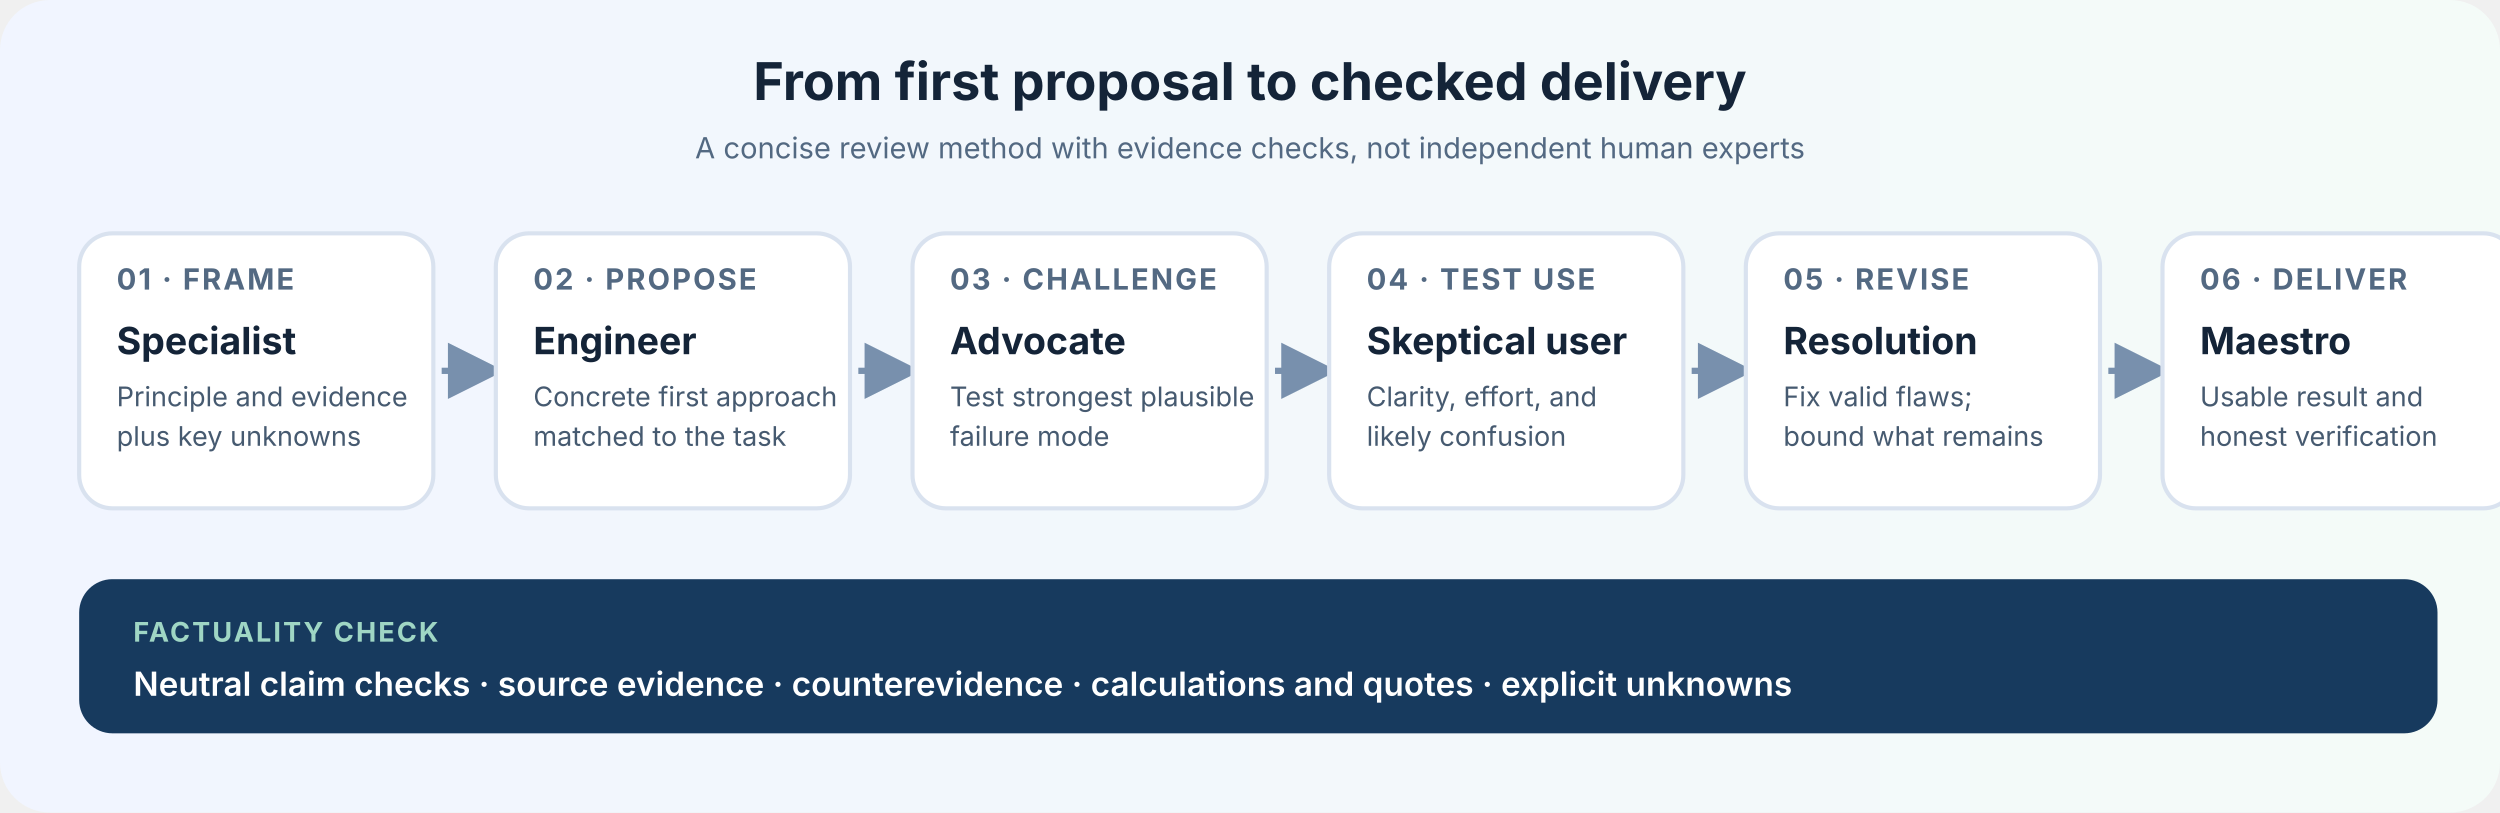
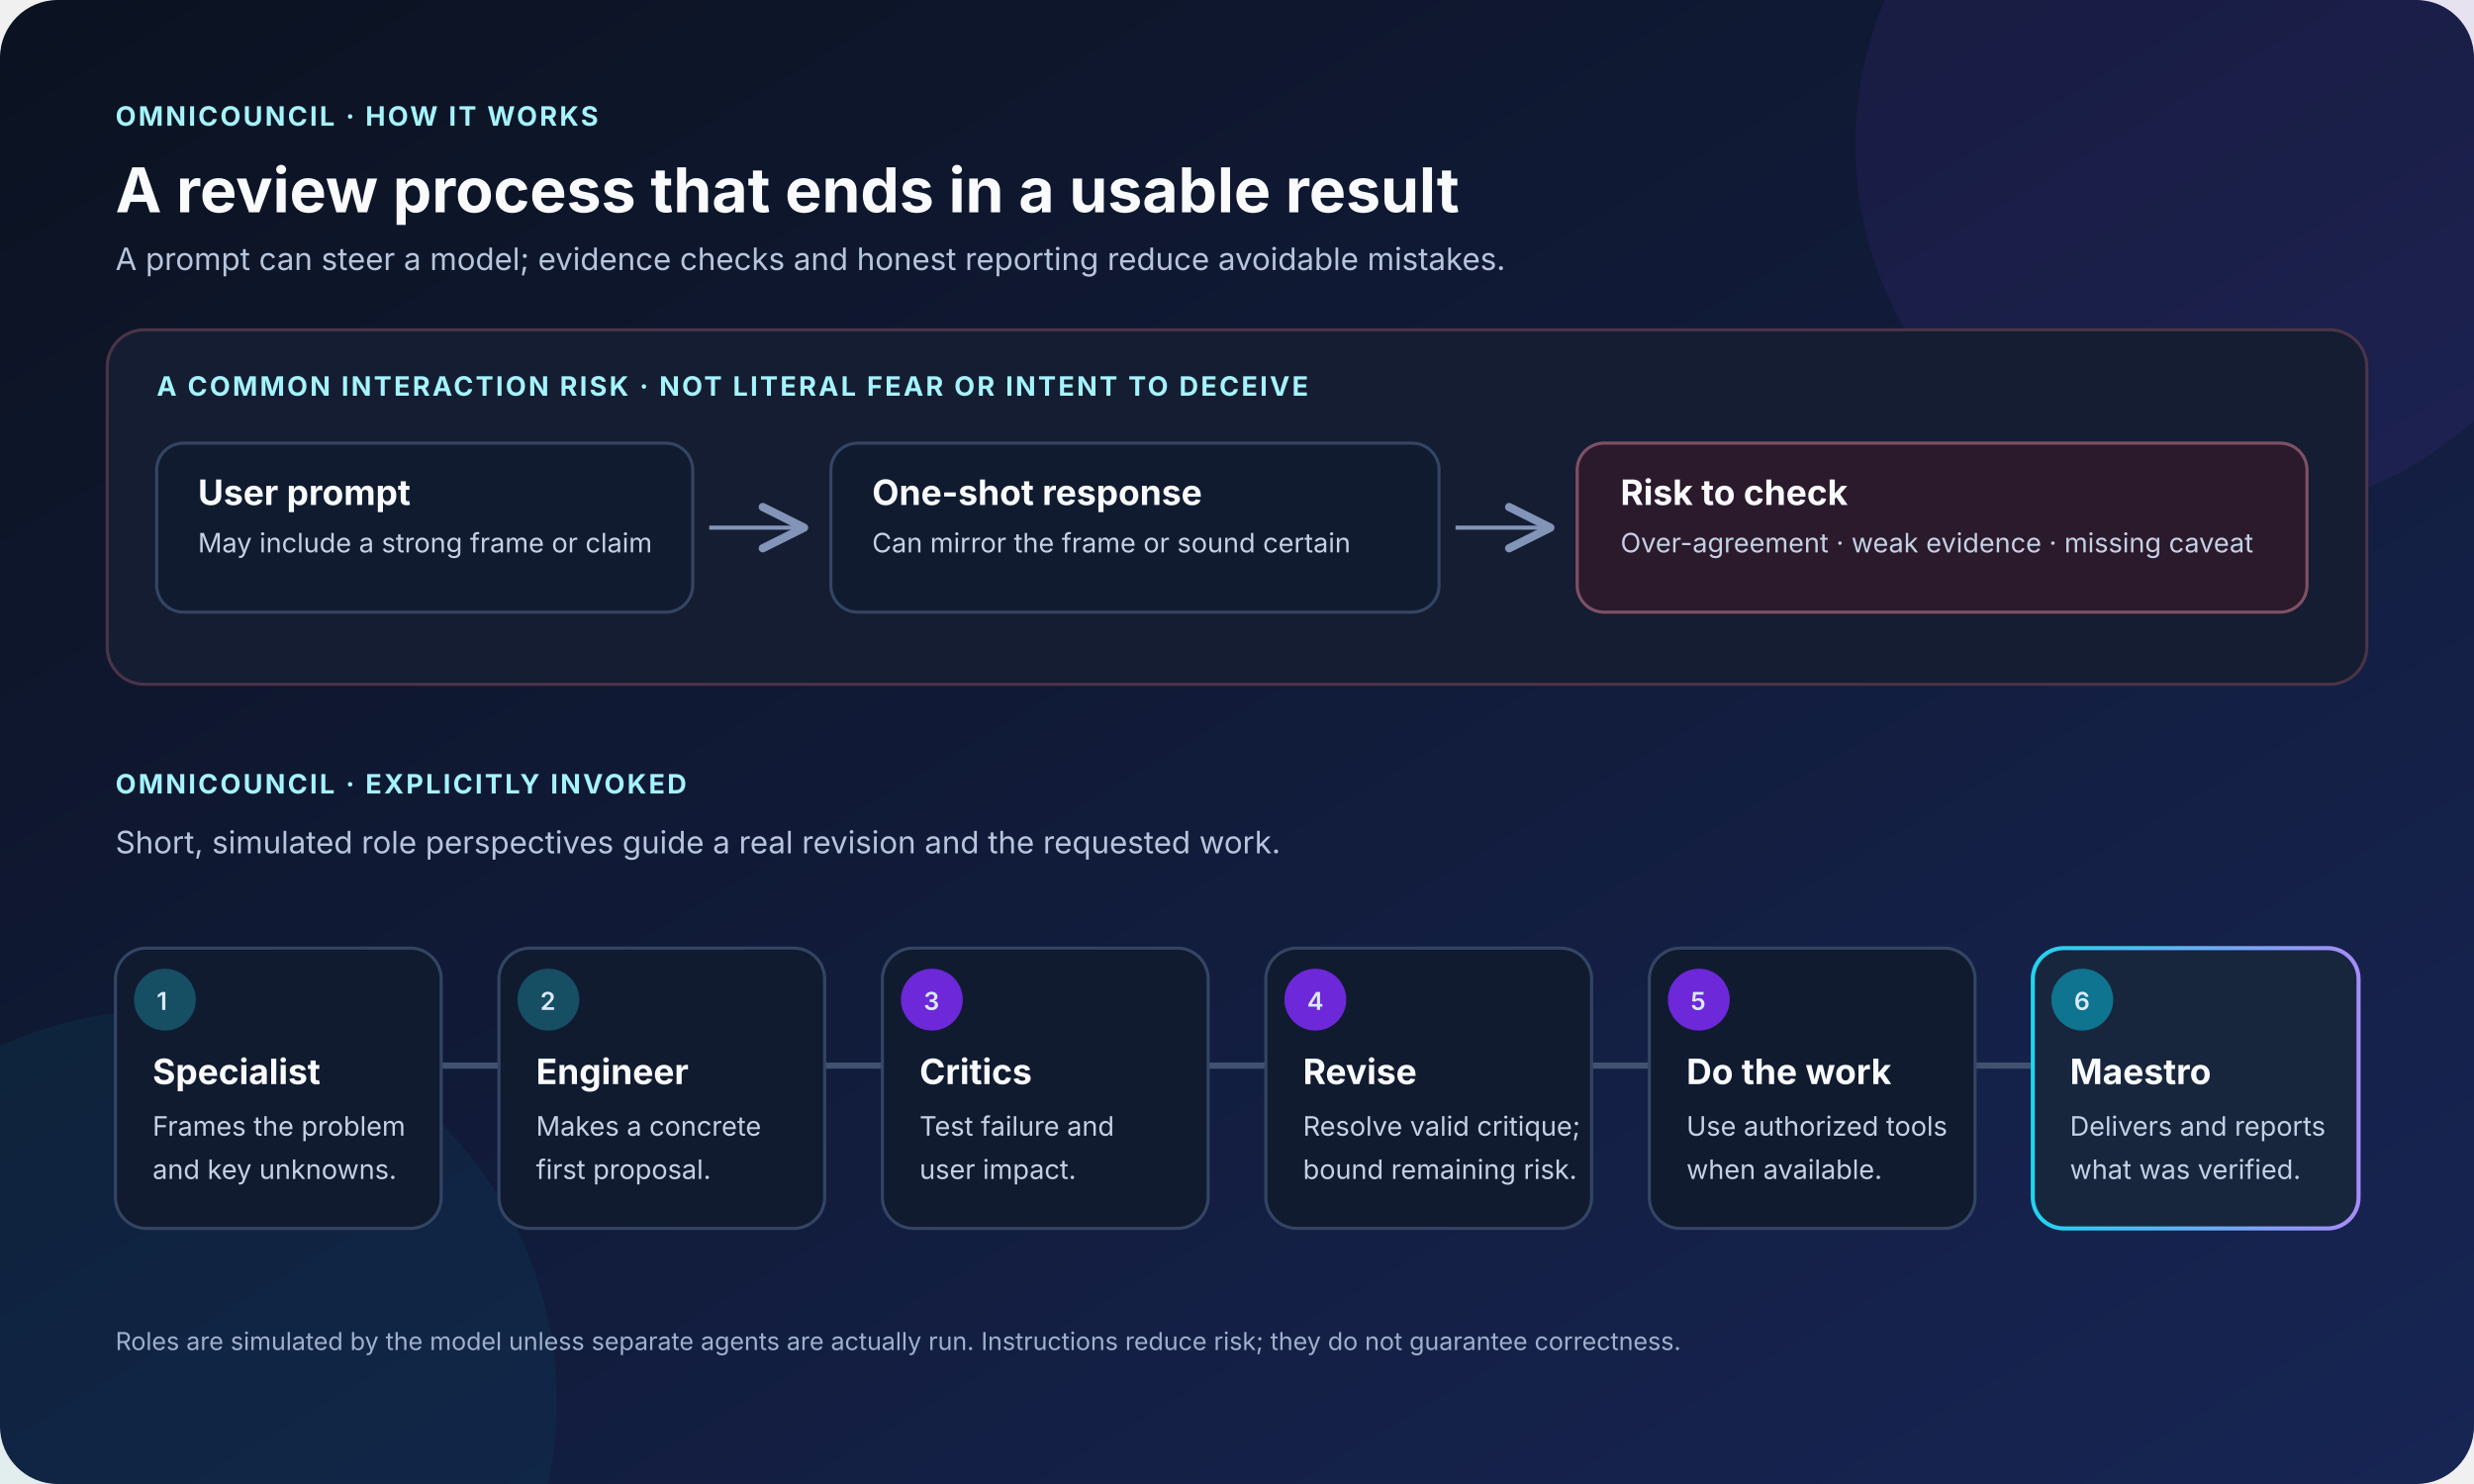
- <svg xmlns="http://www.w3.org/2000/svg" viewBox="0 0 1200 390" role="img" aria-labelledby="title desc">
+ <svg xmlns="http://www.w3.org/2000/svg" width="1200" height="720" viewBox="0 0 1200 720" role="img" aria-labelledby="title desc">
  <defs>
-     <linearGradient id="bg" x1="0" x2="1">
-       <stop stop-color="#f1f5ff" />
-       <stop offset="1" stop-color="#f4fbf8" />
+     <linearGradient id="bg" x1="0" y1="0" x2="1" y2="1">
+       <stop stop-color="#0b1220" />
+       <stop offset="1" stop-color="#172554" />
    </linearGradient>
-     <marker id="arrow" markerWidth="9" markerHeight="9" refX="7" refY="4.5" orient="auto">
-       <path d="M0,0 L9,4.5 L0,9 Z" fill="#7890ad" />
+     <linearGradient id="accent" x1="0" x2="1">
+       <stop stop-color="#22d3ee" />
+       <stop offset="1" stop-color="#a78bfa" />
+     </linearGradient>
+     <marker id="arrow" markerWidth="12" markerHeight="12" refX="10" refY="6" orient="auto">
+       <path d="M1 1L11 6L1 11" fill="none" stroke="#8294b8" stroke-width="2" stroke-linecap="round" stroke-linejoin="round" />
    </marker>
-     <style>text{font-family:Inter,Segoe UI,Arial,sans-serif}.card{fill:#fff;stroke:#d9e2ef;stroke-width:2}.step{font-size:14px;font-weight:700;letter-spacing:1px;fill:#536982}.label{font-size:18px;font-weight:700;fill:#142438}.detail{font-size:13px;fill:#465a70}.conn{stroke:#7890ad;stroke-width:3;marker-end:url(#arrow)}</style>
+     <style>
+       .h{font:700 30px Inter,Segoe UI,Arial,sans-serif;fill:#f8fafc}.sub{font:400 15px Inter,Segoe UI,Arial,sans-serif;fill:#b7c5dc}.label{font:700 13px Inter,Segoe UI,Arial,sans-serif;letter-spacing:1.1px;fill:#a5f3fc}.card{fill:#101b30;stroke:#344563;stroke-width:1.5}.ct{font:700 17px Inter,Segoe UI,Arial,sans-serif;fill:#f8fafc}.body{font:400 13px Inter,Segoe UI,Arial,sans-serif;fill:#c4d0e4}.mini{font:600 12px Inter,Segoe UI,Arial,sans-serif;fill:#dbeafe}.muted{font:400 12px Inter,Segoe UI,Arial,sans-serif;fill:#9fb0cc}
+     </style>
  </defs>
-   <rect width="1200" height="390" rx="24" fill="url(#bg)" />
-   <text x="600" y="48" text-anchor="middle" font-size="25" font-weight="750" fill="#142438">From first proposal to checked delivery</text>
-   <text x="600" y="76" text-anchor="middle" font-size="14" fill="#536982">A concise review method with evidence checks, not independent human experts</text>
-   <g transform="translate(38 112)">
-     <rect class="card" x="0" y="0" width="170" height="132" rx="16" />
-     <text class="step" x="18" y="27">01 · FRAME</text>
-     <text class="label" x="18" y="58">Specialist</text>
-     <text class="detail" x="18" y="83">
-       <tspan x="18">Principle and evidence</tspan>
-       <tspan x="18" dy="19">plus key unknowns</tspan>
-     </text>
-     <path class="conn" d="M174 66 H198" />
-     <rect class="card" x="200" y="0" width="170" height="132" rx="16" />
-     <text class="step" x="218" y="27">02 · PROPOSE</text>
-     <text class="label" x="218" y="58">Engineer</text>
-     <text class="detail" x="218" y="83">
-       <tspan x="218">Concrete first approach</tspan>
-       <tspan x="218" dy="19">matched to the task</tspan>
-     </text>
-     <path class="conn" d="M374 66 H398" />
-     <rect class="card" x="400" y="0" width="170" height="132" rx="16" />
-     <text class="step" x="418" y="27">03 · CHALLENGE</text>
-     <text class="label" x="418" y="58">Advocate</text>
-     <text class="detail" x="418" y="83">
-       <tspan x="418">Test strongest plausible</tspan>
-       <tspan x="418" dy="19">failure mode</tspan>
-     </text>
-     <path class="conn" d="M574 66 H598" />
-     <rect class="card" x="600" y="0" width="170" height="132" rx="16" />
-     <text class="step" x="618" y="27">04 · TEST USE</text>
-     <text class="label" x="618" y="58">Skeptical user</text>
-     <text class="detail" x="618" y="83">
-       <tspan x="618">Clarity, effort, and</tspan>
-       <tspan x="618" dy="19">likely confusion</tspan>
-     </text>
-     <path class="conn" d="M774 66 H798" />
-     <rect class="card" x="800" y="0" width="170" height="132" rx="16" />
-     <text class="step" x="818" y="27">05 · REVISE</text>
-     <text class="label" x="818" y="58">Resolution</text>
-     <text class="detail" x="818" y="83">
-       <tspan x="818">Fix valid flaws;</tspan>
-       <tspan x="818" dy="19">bound what remains</tspan>
-     </text>
-     <path class="conn" d="M974 66 H998" />
-     <rect class="card" x="1000" y="0" width="170" height="132" rx="16" />
-     <text class="step" x="1018" y="27">06 · DELIVER</text>
-     <text class="label" x="1018" y="58">Maestro</text>
-     <text class="detail" x="1018" y="83">
-       <tspan x="1018">Usable result and</tspan>
-       <tspan x="1018" dy="19">honest verification</tspan>
-     </text>
+   <rect width="1200" height="720" rx="28" fill="url(#bg)" />
+   <circle cx="1080" cy="70" r="180" fill="#7c3aed" opacity=".08" />
+   <circle cx="80" cy="680" r="190" fill="#06b6d4" opacity=".06" />
+   <text x="56" y="61" class="label">OMNICOUNCIL · HOW IT WORKS</text>
+   <text x="56" y="103" class="h">A review process that ends in a usable result</text>
+   <text x="56" y="131" class="sub">A prompt can steer a model; evidence checks and honest reporting reduce avoidable mistakes.</text>
+   <rect x="52" y="160" width="1096" height="172" rx="18" fill="#141d31" stroke="#4b3447" stroke-width="1.5" />
+   <text x="76" y="192" class="label" fill="#fda4af">A COMMON INTERACTION RISK · NOT LITERAL FEAR OR INTENT TO DECEIVE</text>
+   <rect x="76" y="215" width="260" height="82" rx="13" class="card" />
+   <text x="96" y="245" class="ct">User prompt</text>
+   <text x="96" y="268" class="body">May include a strong frame or claim</text>
+   <path d="M344 256H388" stroke="#8294b8" stroke-width="2" marker-end="url(#arrow)" />
+   <rect x="403" y="215" width="295" height="82" rx="13" class="card" />
+   <text x="423" y="245" class="ct">One-shot response</text>
+   <text x="423" y="268" class="body">Can mirror the frame or sound certain</text>
+   <path d="M706 256H750" stroke="#8294b8" stroke-width="2" marker-end="url(#arrow)" />
+   <rect x="765" y="215" width="354" height="82" rx="13" fill="#2a1a2c" stroke="#805065" stroke-width="1.5" />
+   <text x="786" y="245" class="ct">Risk to check</text>
+   <text x="786" y="268" class="body">Over-agreement · weak evidence · missing caveat</text>
+   <text x="56" y="385" class="label">OMNICOUNCIL · EXPLICITLY INVOKED</text>
+   <text x="56" y="414" class="sub">Short, simulated role perspectives guide a real revision and the requested work.</text>
+   <path d="M137 517H1067" stroke="#415170" stroke-width="3" marker-end="url(#arrow)" />
+   <g transform="translate(56 460)">
+     <rect width="158" height="136" rx="15" class="card" />
+     <circle cx="24" cy="25" r="15" fill="#164e63" />
+     <text x="20" y="30" class="mini">1</text>
+     <text x="18" y="66" class="ct">Specialist</text>
+     <text x="18" y="91" class="body">Frames the problem</text>
+     <text x="18" y="112" class="body">and key unknowns.</text>
  </g>
-   <rect x="38" y="278" width="1132" height="74" rx="16" fill="#173a5e" />
-   <text x="64" y="308" font-size="13" font-weight="700" letter-spacing="1" fill="#9fd6c4">FACTUALITY CHECK</text>
-   <text x="64" y="334" font-size="16" font-weight="600" fill="#fff">Neutral claim checks · source evidence · counterevidence · calculations and quotes · explicit unknowns</text>
+   <g transform="translate(242 460)">
+     <rect width="158" height="136" rx="15" class="card" />
+     <circle cx="24" cy="25" r="15" fill="#164e63" />
+     <text x="20" y="30" class="mini">2</text>
+     <text x="18" y="66" class="ct">Engineer</text>
+     <text x="18" y="91" class="body">Makes a concrete</text>
+     <text x="18" y="112" class="body">first proposal.</text>
+   </g>
+   <g transform="translate(428 460)">
+     <rect width="158" height="136" rx="15" class="card" />
+     <circle cx="24" cy="25" r="15" fill="#6d28d9" />
+     <text x="20" y="30" class="mini">3</text>
+     <text x="18" y="66" class="ct">Critics</text>
+     <text x="18" y="91" class="body">Test failure and</text>
+     <text x="18" y="112" class="body">user impact.</text>
+   </g>
+   <g transform="translate(614 460)">
+     <rect width="158" height="136" rx="15" class="card" />
+     <circle cx="24" cy="25" r="15" fill="#6d28d9" />
+     <text x="20" y="30" class="mini">4</text>
+     <text x="18" y="66" class="ct">Revise</text>
+     <text x="18" y="91" class="body">Resolve valid critique;</text>
+     <text x="18" y="112" class="body">bound remaining risk.</text>
+   </g>
+   <g transform="translate(800 460)">
+     <rect width="158" height="136" rx="15" class="card" />
+     <circle cx="24" cy="25" r="15" fill="#6d28d9" />
+     <text x="20" y="30" class="mini">5</text>
+     <text x="18" y="66" class="ct">Do the work</text>
+     <text x="18" y="91" class="body">Use authorized tools</text>
+     <text x="18" y="112" class="body">when available.</text>
+   </g>
+   <g transform="translate(986 460)">
+     <rect width="158" height="136" rx="15" fill="#17263d" stroke="url(#accent)" stroke-width="2" />
+     <circle cx="24" cy="25" r="15" fill="#0e7490" />
+     <text x="20" y="30" class="mini">6</text>
+     <text x="18" y="66" class="ct">Maestro</text>
+     <text x="18" y="91" class="body">Delivers and reports</text>
+     <text x="18" y="112" class="body">what was verified.</text>
+   </g>
+   <text x="56" y="655" class="muted">Roles are simulated by the model unless separate agents are actually run. Instructions reduce risk; they do not guarantee correctness.</text>
</svg>
